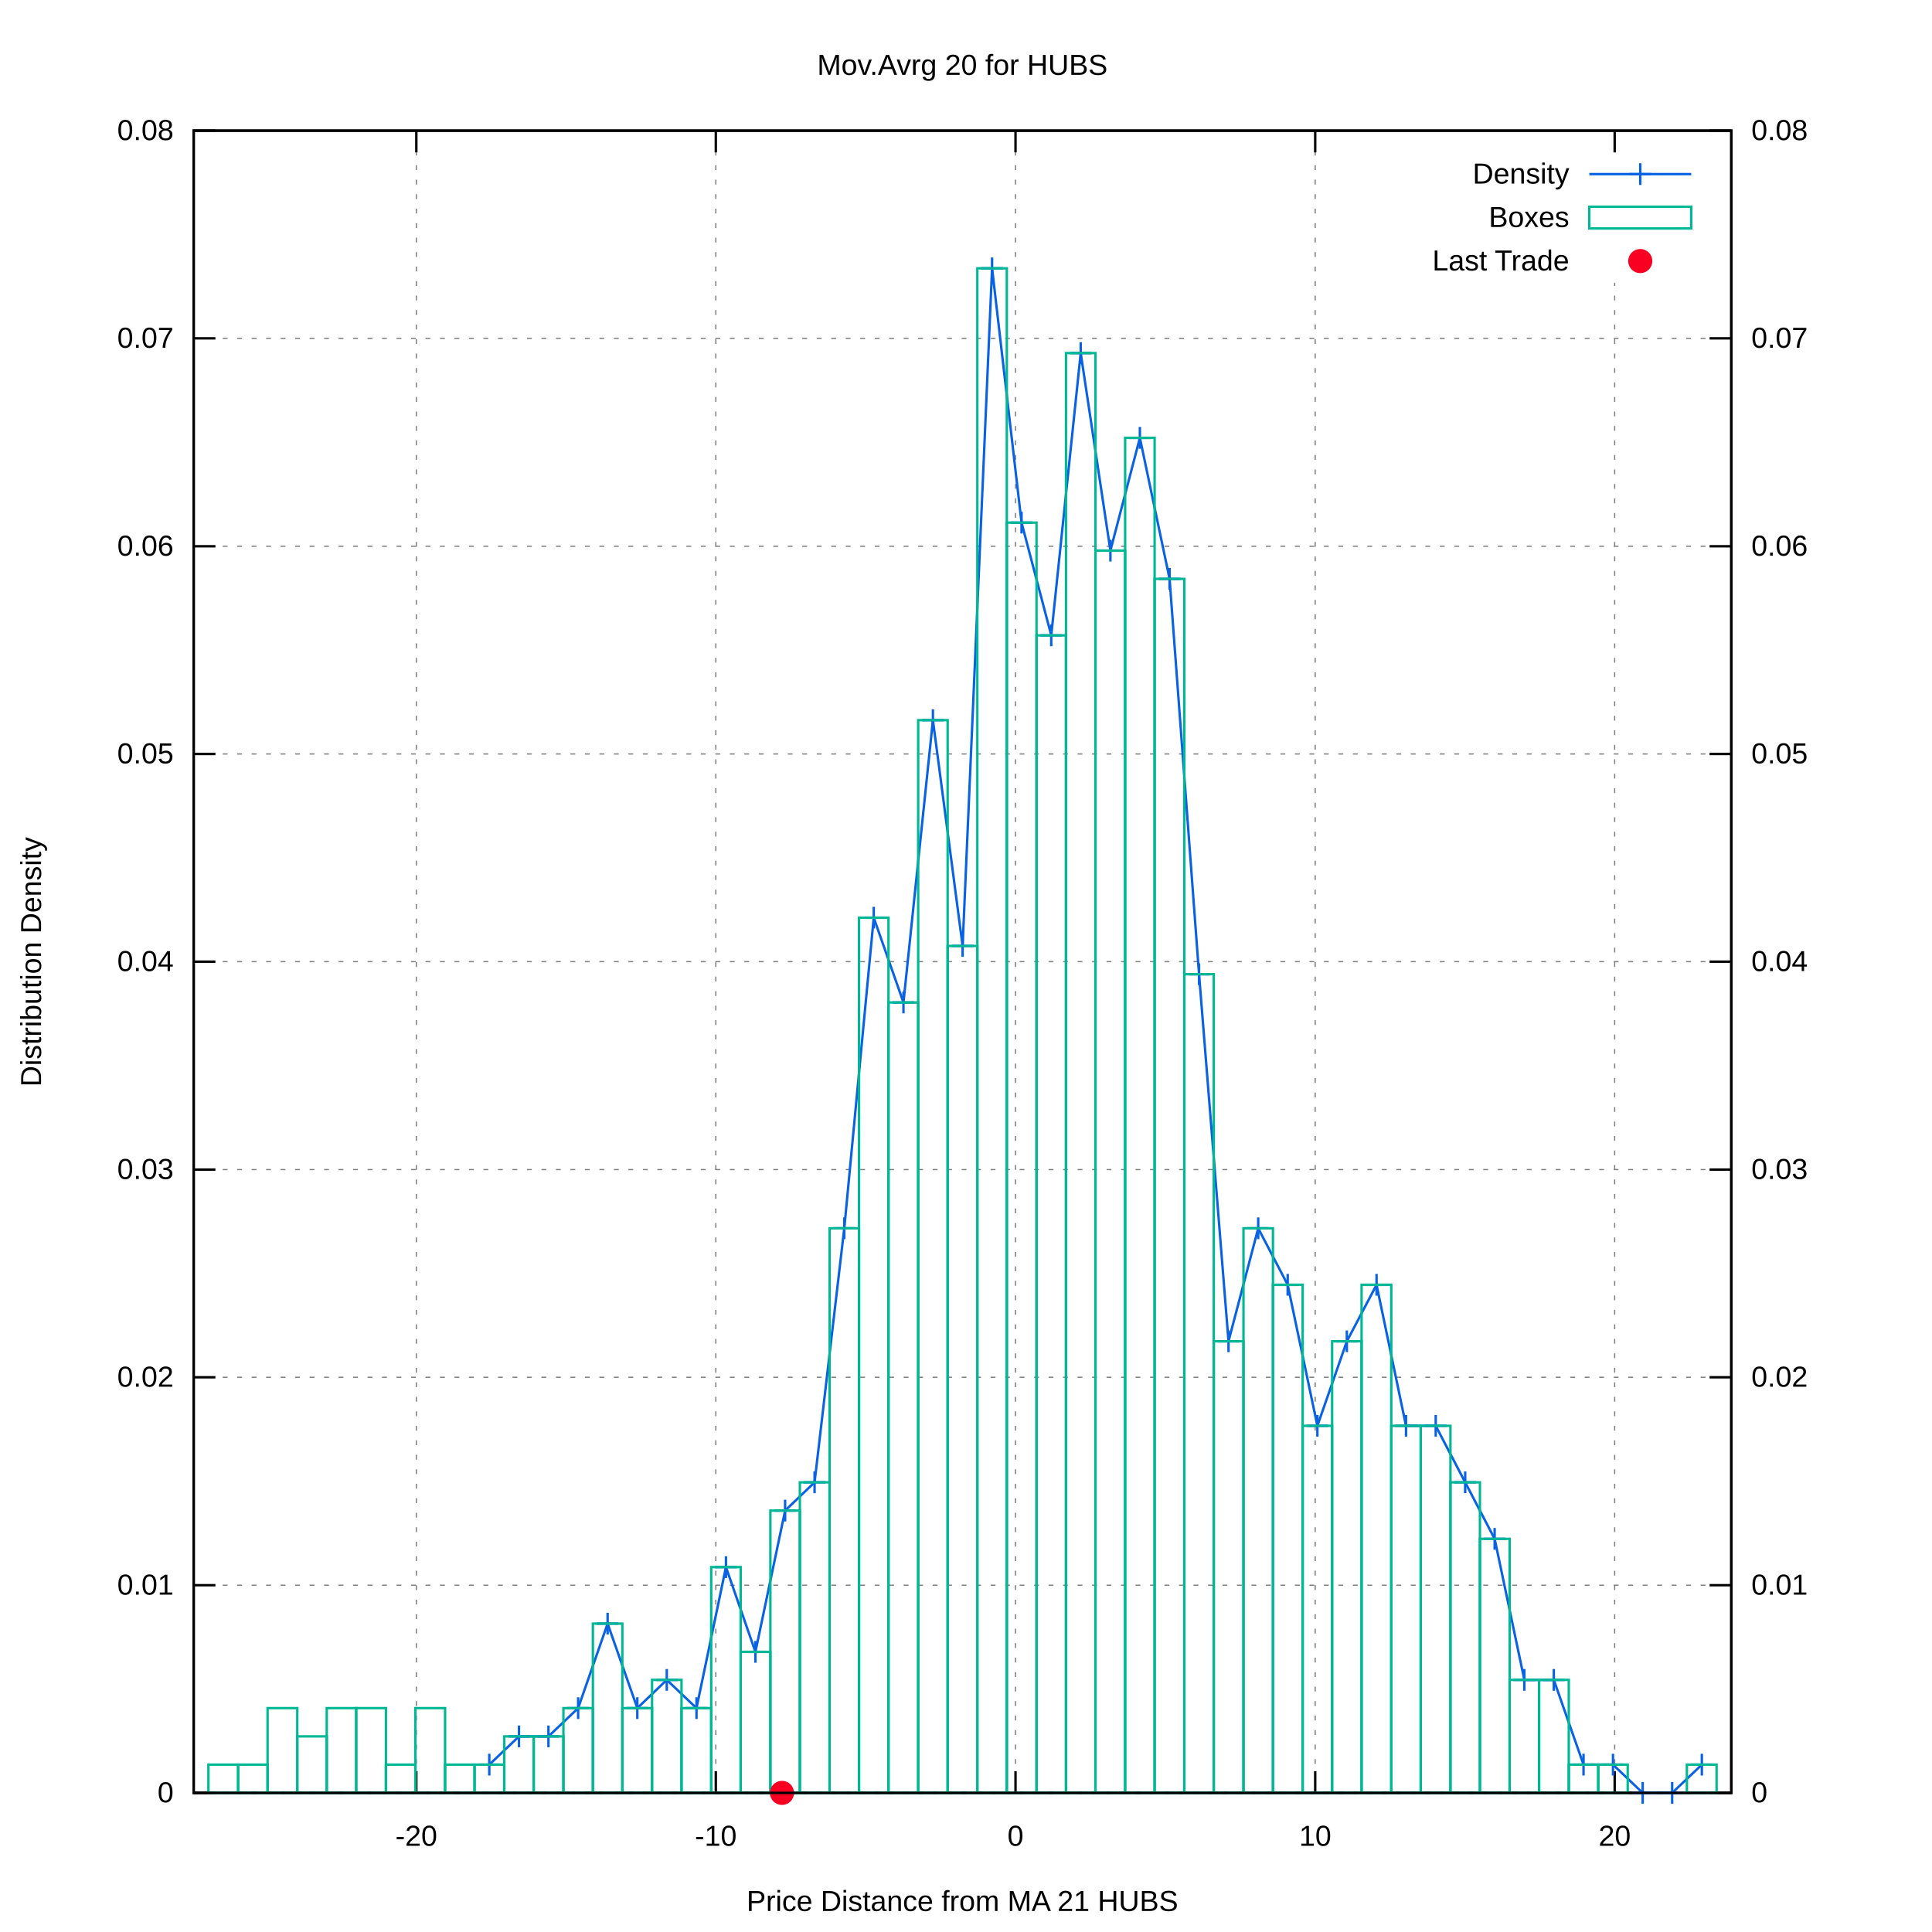
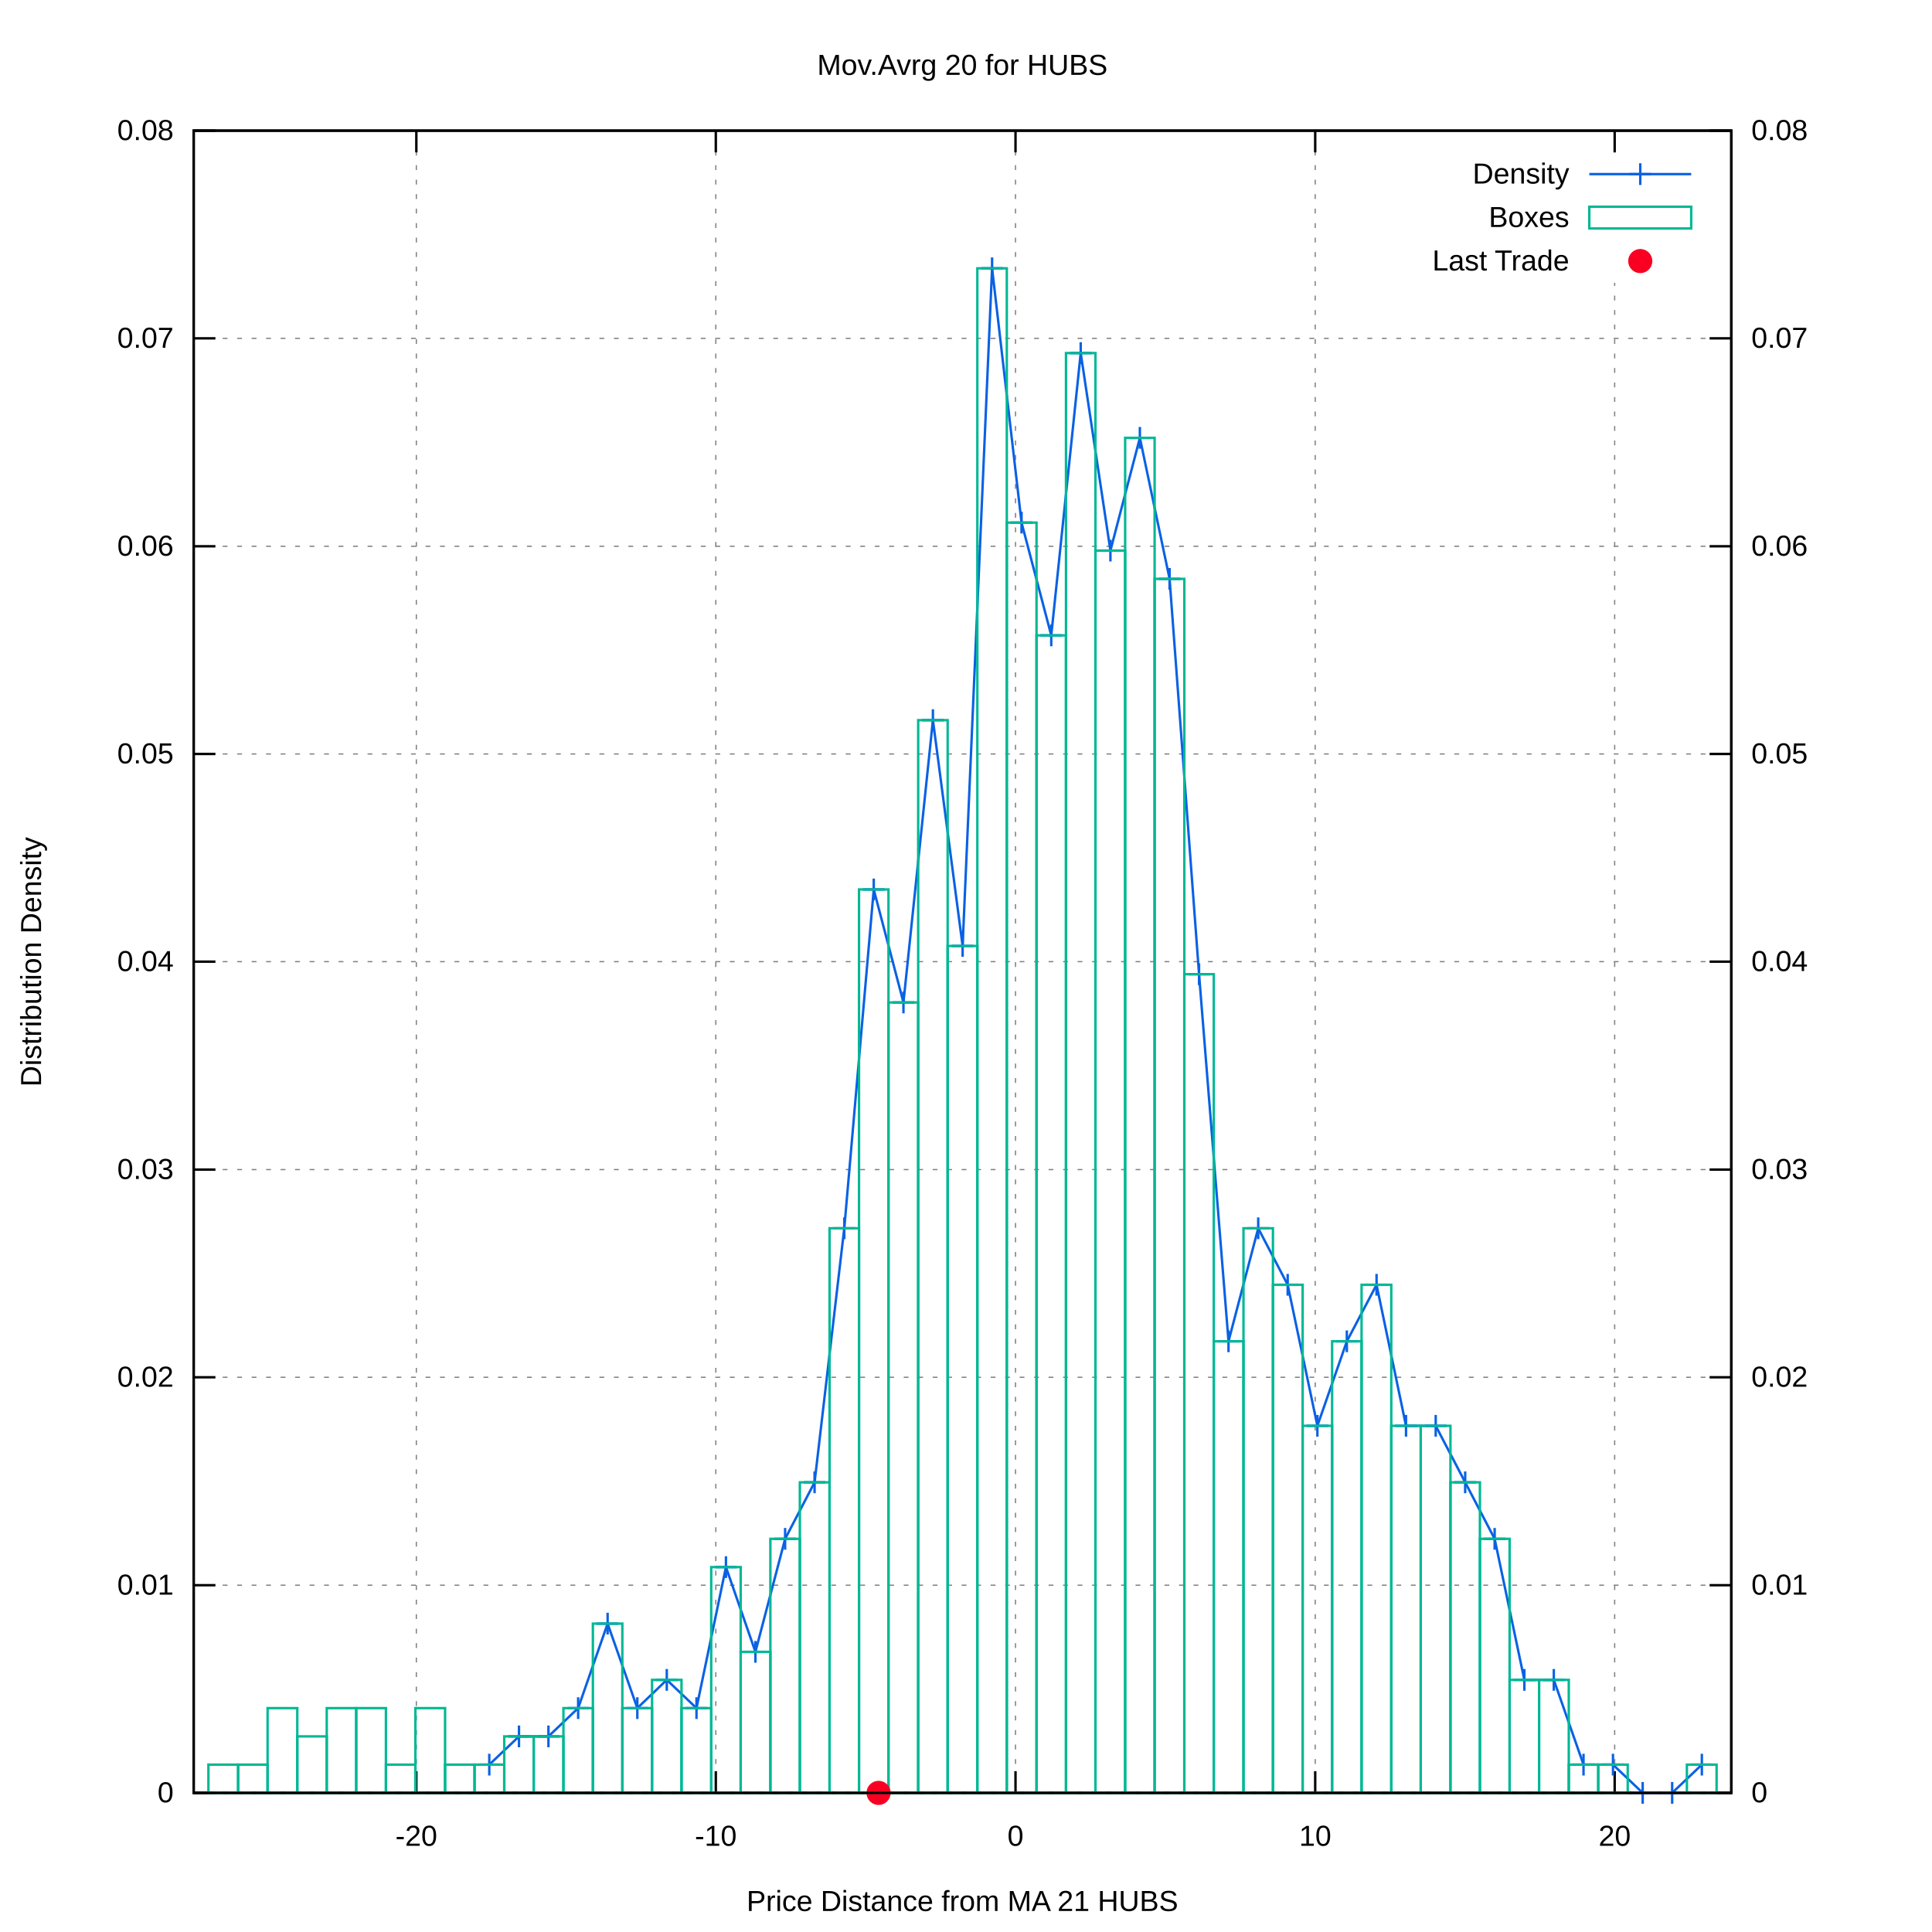
<svg xmlns="http://www.w3.org/2000/svg" xmlns:xlink="http://www.w3.org/1999/xlink" viewBox="0 0 800 800">
  <g id="gnuplot_canvas">
    <rect x="0" y="0" width="800" height="800" fill="#ffffff" />
    <defs>
      <circle id="gpDot" r="0.5" stroke-width="0.5" />
      <path id="gpPt0" stroke-width="0.222" stroke="currentColor" d="M-1,0 h2 M0,-1 v2" />
      <path id="gpPt1" stroke-width="0.222" stroke="currentColor" d="M-1,-1 L1,1 M1,-1 L-1,1" />
      <path id="gpPt2" stroke-width="0.222" stroke="currentColor" d="M-1,0 L1,0 M0,-1 L0,1 M-1,-1 L1,1 M-1,1 L1,-1" />
      <rect id="gpPt3" stroke-width="0.222" stroke="currentColor" x="-1" y="-1" width="2" height="2" />
      <rect id="gpPt4" stroke-width="0.222" stroke="currentColor" fill="currentColor" x="-1" y="-1" width="2" height="2" />
      <circle id="gpPt5" stroke-width="0.222" stroke="currentColor" cx="0" cy="0" r="1" />
      <use xlink:href="#gpPt5" id="gpPt6" fill="currentColor" stroke="none" />
      <path id="gpPt7" stroke-width="0.222" stroke="currentColor" d="M0,-1.33 L-1.33,0.67 L1.33,0.67 z" />
      <use xlink:href="#gpPt7" id="gpPt8" fill="currentColor" stroke="none" />
      <use xlink:href="#gpPt7" id="gpPt9" stroke="currentColor" transform="rotate(180)" />
      <use xlink:href="#gpPt9" id="gpPt10" fill="currentColor" stroke="none" />
      <use xlink:href="#gpPt3" id="gpPt11" stroke="currentColor" transform="rotate(45)" />
      <use xlink:href="#gpPt11" id="gpPt12" fill="currentColor" stroke="none" />
      <path id="gpPt13" stroke-width="0.222" stroke="currentColor" d="M0,1.330 L1.265,0.411 L0.782,-1.067 L-0.782,-1.076 L-1.265,0.411 z" />
      <use xlink:href="#gpPt13" id="gpPt14" fill="currentColor" stroke="none" />
      <filter id="textbox" filterUnits="objectBoundingBox" x="0" y="0" height="1" width="1">
        <feFlood flood-color="#FFFFFF" flood-opacity="1" result="bgnd" />
        <feComposite in="SourceGraphic" in2="bgnd" operator="atop" />
      </filter>
      <filter id="greybox" filterUnits="objectBoundingBox" x="0" y="0" height="1" width="1">
        <feFlood flood-color="lightgrey" flood-opacity="1" result="grey" />
        <feComposite in="SourceGraphic" in2="grey" operator="atop" />
      </filter>
    </defs>
    <g fill="none" color="#FFFFFF" stroke="black" stroke-width="1.00" stroke-linecap="butt" stroke-linejoin="miter">
</g>
    <g fill="none" color="black" stroke="currentColor" stroke-width="1.00" stroke-linecap="butt" stroke-linejoin="miter">
</g>
    <g fill="none" color="black" stroke="black" stroke-width="0.50" stroke-linecap="butt" stroke-linejoin="miter">
</g>
    <g fill="none" color="gray" stroke="currentColor" stroke-width="0.50" stroke-linecap="butt" stroke-linejoin="miter">
      <path stroke="gray" stroke-dasharray="2,4" class="gridline" d="M80.2,742.4 L716.9,742.4  " />
    </g>
    <g fill="none" color="gray" stroke="gray" stroke-width="1.00" stroke-linecap="butt" stroke-linejoin="miter">
</g>
    <g fill="none" color="black" stroke="currentColor" stroke-width="1.00" stroke-linecap="butt" stroke-linejoin="miter">
      <path stroke="black" d="M80.2,742.4 L89.2,742.4  " />
      <g transform="translate(71.9,746.3)" stroke="none" fill="black" font-family="arial" font-size="12.00" text-anchor="end">
        <text>
          <tspan font-family="arial"> 0</tspan>
        </text>
      </g>
    </g>
    <g fill="none" color="black" stroke="currentColor" stroke-width="1.00" stroke-linecap="butt" stroke-linejoin="miter">
</g>
    <g fill="none" color="black" stroke="black" stroke-width="0.50" stroke-linecap="butt" stroke-linejoin="miter">
</g>
    <g fill="none" color="gray" stroke="currentColor" stroke-width="0.50" stroke-linecap="butt" stroke-linejoin="miter">
      <path stroke="gray" stroke-dasharray="2,4" class="gridline" d="M80.2,656.4 L716.9,656.4  " />
    </g>
    <g fill="none" color="gray" stroke="gray" stroke-width="1.00" stroke-linecap="butt" stroke-linejoin="miter">
</g>
    <g fill="none" color="black" stroke="currentColor" stroke-width="1.00" stroke-linecap="butt" stroke-linejoin="miter">
      <path stroke="black" d="M80.2,656.4 L89.2,656.4  " />
      <g transform="translate(71.9,660.3)" stroke="none" fill="black" font-family="arial" font-size="12.00" text-anchor="end">
        <text>
          <tspan font-family="arial"> 0.01</tspan>
        </text>
      </g>
    </g>
    <g fill="none" color="black" stroke="currentColor" stroke-width="1.00" stroke-linecap="butt" stroke-linejoin="miter">
</g>
    <g fill="none" color="black" stroke="black" stroke-width="0.50" stroke-linecap="butt" stroke-linejoin="miter">
</g>
    <g fill="none" color="gray" stroke="currentColor" stroke-width="0.50" stroke-linecap="butt" stroke-linejoin="miter">
      <path stroke="gray" stroke-dasharray="2,4" class="gridline" d="M80.2,570.3 L716.9,570.3  " />
    </g>
    <g fill="none" color="gray" stroke="gray" stroke-width="1.00" stroke-linecap="butt" stroke-linejoin="miter">
</g>
    <g fill="none" color="black" stroke="currentColor" stroke-width="1.00" stroke-linecap="butt" stroke-linejoin="miter">
      <path stroke="black" d="M80.2,570.3 L89.2,570.3  " />
      <g transform="translate(71.9,574.2)" stroke="none" fill="black" font-family="arial" font-size="12.00" text-anchor="end">
        <text>
          <tspan font-family="arial"> 0.02</tspan>
        </text>
      </g>
    </g>
    <g fill="none" color="black" stroke="currentColor" stroke-width="1.00" stroke-linecap="butt" stroke-linejoin="miter">
</g>
    <g fill="none" color="black" stroke="black" stroke-width="0.50" stroke-linecap="butt" stroke-linejoin="miter">
</g>
    <g fill="none" color="gray" stroke="currentColor" stroke-width="0.50" stroke-linecap="butt" stroke-linejoin="miter">
      <path stroke="gray" stroke-dasharray="2,4" class="gridline" d="M80.2,484.3 L716.9,484.3  " />
    </g>
    <g fill="none" color="gray" stroke="gray" stroke-width="1.00" stroke-linecap="butt" stroke-linejoin="miter">
</g>
    <g fill="none" color="black" stroke="currentColor" stroke-width="1.00" stroke-linecap="butt" stroke-linejoin="miter">
      <path stroke="black" d="M80.2,484.3 L89.2,484.3  " />
      <g transform="translate(71.9,488.2)" stroke="none" fill="black" font-family="arial" font-size="12.00" text-anchor="end">
        <text>
          <tspan font-family="arial"> 0.03</tspan>
        </text>
      </g>
    </g>
    <g fill="none" color="black" stroke="currentColor" stroke-width="1.00" stroke-linecap="butt" stroke-linejoin="miter">
</g>
    <g fill="none" color="black" stroke="black" stroke-width="0.50" stroke-linecap="butt" stroke-linejoin="miter">
</g>
    <g fill="none" color="gray" stroke="currentColor" stroke-width="0.50" stroke-linecap="butt" stroke-linejoin="miter">
      <path stroke="gray" stroke-dasharray="2,4" class="gridline" d="M80.2,398.2 L716.9,398.2  " />
    </g>
    <g fill="none" color="gray" stroke="gray" stroke-width="1.00" stroke-linecap="butt" stroke-linejoin="miter">
</g>
    <g fill="none" color="black" stroke="currentColor" stroke-width="1.00" stroke-linecap="butt" stroke-linejoin="miter">
      <path stroke="black" d="M80.2,398.2 L89.2,398.2  " />
      <g transform="translate(71.9,402.1)" stroke="none" fill="black" font-family="arial" font-size="12.00" text-anchor="end">
        <text>
          <tspan font-family="arial"> 0.04</tspan>
        </text>
      </g>
    </g>
    <g fill="none" color="black" stroke="currentColor" stroke-width="1.00" stroke-linecap="butt" stroke-linejoin="miter">
</g>
    <g fill="none" color="black" stroke="black" stroke-width="0.50" stroke-linecap="butt" stroke-linejoin="miter">
</g>
    <g fill="none" color="gray" stroke="currentColor" stroke-width="0.50" stroke-linecap="butt" stroke-linejoin="miter">
      <path stroke="gray" stroke-dasharray="2,4" class="gridline" d="M80.2,312.2 L716.9,312.2  " />
    </g>
    <g fill="none" color="gray" stroke="gray" stroke-width="1.00" stroke-linecap="butt" stroke-linejoin="miter">
</g>
    <g fill="none" color="black" stroke="currentColor" stroke-width="1.00" stroke-linecap="butt" stroke-linejoin="miter">
      <path stroke="black" d="M80.2,312.2 L89.2,312.2  " />
      <g transform="translate(71.9,316.1)" stroke="none" fill="black" font-family="arial" font-size="12.00" text-anchor="end">
        <text>
          <tspan font-family="arial"> 0.05</tspan>
        </text>
      </g>
    </g>
    <g fill="none" color="black" stroke="currentColor" stroke-width="1.00" stroke-linecap="butt" stroke-linejoin="miter">
</g>
    <g fill="none" color="black" stroke="black" stroke-width="0.50" stroke-linecap="butt" stroke-linejoin="miter">
</g>
    <g fill="none" color="gray" stroke="currentColor" stroke-width="0.50" stroke-linecap="butt" stroke-linejoin="miter">
      <path stroke="gray" stroke-dasharray="2,4" class="gridline" d="M80.2,226.2 L716.9,226.2  " />
    </g>
    <g fill="none" color="gray" stroke="gray" stroke-width="1.00" stroke-linecap="butt" stroke-linejoin="miter">
</g>
    <g fill="none" color="black" stroke="currentColor" stroke-width="1.00" stroke-linecap="butt" stroke-linejoin="miter">
      <path stroke="black" d="M80.2,226.2 L89.2,226.2  " />
      <g transform="translate(71.9,230.1)" stroke="none" fill="black" font-family="arial" font-size="12.00" text-anchor="end">
        <text>
          <tspan font-family="arial"> 0.06</tspan>
        </text>
      </g>
    </g>
    <g fill="none" color="black" stroke="currentColor" stroke-width="1.00" stroke-linecap="butt" stroke-linejoin="miter">
</g>
    <g fill="none" color="black" stroke="black" stroke-width="0.50" stroke-linecap="butt" stroke-linejoin="miter">
</g>
    <g fill="none" color="gray" stroke="currentColor" stroke-width="0.50" stroke-linecap="butt" stroke-linejoin="miter">
      <path stroke="gray" stroke-dasharray="2,4" class="gridline" d="M80.2,140.1 L716.9,140.1  " />
    </g>
    <g fill="none" color="gray" stroke="gray" stroke-width="1.00" stroke-linecap="butt" stroke-linejoin="miter">
</g>
    <g fill="none" color="black" stroke="currentColor" stroke-width="1.00" stroke-linecap="butt" stroke-linejoin="miter">
      <path stroke="black" d="M80.2,140.1 L89.2,140.1  " />
      <g transform="translate(71.9,144.0)" stroke="none" fill="black" font-family="arial" font-size="12.00" text-anchor="end">
        <text>
          <tspan font-family="arial"> 0.07</tspan>
        </text>
      </g>
    </g>
    <g fill="none" color="black" stroke="currentColor" stroke-width="1.00" stroke-linecap="butt" stroke-linejoin="miter">
</g>
    <g fill="none" color="black" stroke="black" stroke-width="0.50" stroke-linecap="butt" stroke-linejoin="miter">
</g>
    <g fill="none" color="gray" stroke="currentColor" stroke-width="0.50" stroke-linecap="butt" stroke-linejoin="miter">
      <path stroke="gray" stroke-dasharray="2,4" class="gridline" d="M80.2,54.1 L716.9,54.1  " />
    </g>
    <g fill="none" color="gray" stroke="gray" stroke-width="1.00" stroke-linecap="butt" stroke-linejoin="miter">
</g>
    <g fill="none" color="black" stroke="currentColor" stroke-width="1.00" stroke-linecap="butt" stroke-linejoin="miter">
      <path stroke="black" d="M80.2,54.1 L89.2,54.1  " />
      <g transform="translate(71.9,58.0)" stroke="none" fill="black" font-family="arial" font-size="12.00" text-anchor="end">
        <text>
          <tspan font-family="arial"> 0.08</tspan>
        </text>
      </g>
    </g>
    <g fill="none" color="black" stroke="currentColor" stroke-width="1.00" stroke-linecap="butt" stroke-linejoin="miter">
</g>
    <g fill="none" color="black" stroke="black" stroke-width="0.50" stroke-linecap="butt" stroke-linejoin="miter">
</g>
    <g fill="none" color="gray" stroke="currentColor" stroke-width="0.50" stroke-linecap="butt" stroke-linejoin="miter">
      <path stroke="gray" stroke-dasharray="2,4" class="gridline" d="M172.4,742.4 L172.4,54.1  " />
    </g>
    <g fill="none" color="gray" stroke="gray" stroke-width="1.00" stroke-linecap="butt" stroke-linejoin="miter">
</g>
    <g fill="none" color="black" stroke="currentColor" stroke-width="1.00" stroke-linecap="butt" stroke-linejoin="miter">
      <path stroke="black" d="M172.4,742.4 L172.4,733.4 M172.4,54.1 L172.4,63.1  " />
      <g transform="translate(172.4,764.3)" stroke="none" fill="black" font-family="arial" font-size="12.00" text-anchor="middle">
        <text>
          <tspan font-family="arial">-20</tspan>
        </text>
      </g>
    </g>
    <g fill="none" color="black" stroke="currentColor" stroke-width="1.00" stroke-linecap="butt" stroke-linejoin="miter">
</g>
    <g fill="none" color="black" stroke="black" stroke-width="0.50" stroke-linecap="butt" stroke-linejoin="miter">
</g>
    <g fill="none" color="gray" stroke="currentColor" stroke-width="0.50" stroke-linecap="butt" stroke-linejoin="miter">
      <path stroke="gray" stroke-dasharray="2,4" class="gridline" d="M296.4,742.4 L296.4,54.1  " />
    </g>
    <g fill="none" color="gray" stroke="gray" stroke-width="1.00" stroke-linecap="butt" stroke-linejoin="miter">
</g>
    <g fill="none" color="black" stroke="currentColor" stroke-width="1.00" stroke-linecap="butt" stroke-linejoin="miter">
      <path stroke="black" d="M296.4,742.4 L296.4,733.4 M296.4,54.1 L296.4,63.1  " />
      <g transform="translate(296.4,764.3)" stroke="none" fill="black" font-family="arial" font-size="12.00" text-anchor="middle">
        <text>
          <tspan font-family="arial">-10</tspan>
        </text>
      </g>
    </g>
    <g fill="none" color="black" stroke="currentColor" stroke-width="1.00" stroke-linecap="butt" stroke-linejoin="miter">
</g>
    <g fill="none" color="black" stroke="black" stroke-width="0.50" stroke-linecap="butt" stroke-linejoin="miter">
</g>
    <g fill="none" color="gray" stroke="currentColor" stroke-width="0.50" stroke-linecap="butt" stroke-linejoin="miter">
      <path stroke="gray" stroke-dasharray="2,4" class="gridline" d="M420.5,742.4 L420.5,54.1  " />
    </g>
    <g fill="none" color="gray" stroke="gray" stroke-width="1.00" stroke-linecap="butt" stroke-linejoin="miter">
</g>
    <g fill="none" color="black" stroke="currentColor" stroke-width="1.00" stroke-linecap="butt" stroke-linejoin="miter">
      <path stroke="black" d="M420.5,742.4 L420.5,733.4 M420.5,54.1 L420.5,63.1  " />
      <g transform="translate(420.5,764.3)" stroke="none" fill="black" font-family="arial" font-size="12.00" text-anchor="middle">
        <text>
          <tspan font-family="arial"> 0</tspan>
        </text>
      </g>
    </g>
    <g fill="none" color="black" stroke="currentColor" stroke-width="1.00" stroke-linecap="butt" stroke-linejoin="miter">
</g>
    <g fill="none" color="black" stroke="black" stroke-width="0.50" stroke-linecap="butt" stroke-linejoin="miter">
</g>
    <g fill="none" color="gray" stroke="currentColor" stroke-width="0.50" stroke-linecap="butt" stroke-linejoin="miter">
      <path stroke="gray" stroke-dasharray="2,4" class="gridline" d="M544.6,742.4 L544.6,54.1  " />
    </g>
    <g fill="none" color="gray" stroke="gray" stroke-width="1.00" stroke-linecap="butt" stroke-linejoin="miter">
</g>
    <g fill="none" color="black" stroke="currentColor" stroke-width="1.00" stroke-linecap="butt" stroke-linejoin="miter">
      <path stroke="black" d="M544.6,742.4 L544.6,733.4 M544.6,54.1 L544.6,63.1  " />
      <g transform="translate(544.6,764.3)" stroke="none" fill="black" font-family="arial" font-size="12.00" text-anchor="middle">
        <text>
          <tspan font-family="arial"> 10</tspan>
        </text>
      </g>
    </g>
    <g fill="none" color="black" stroke="currentColor" stroke-width="1.00" stroke-linecap="butt" stroke-linejoin="miter">
</g>
    <g fill="none" color="black" stroke="black" stroke-width="0.50" stroke-linecap="butt" stroke-linejoin="miter">
</g>
    <g fill="none" color="gray" stroke="currentColor" stroke-width="0.50" stroke-linecap="butt" stroke-linejoin="miter">
      <path stroke="gray" stroke-dasharray="2,4" class="gridline" d="M668.6,742.4 L668.6,117.1 M668.6,63.1 L668.6,54.1  " />
    </g>
    <g fill="none" color="gray" stroke="gray" stroke-width="1.00" stroke-linecap="butt" stroke-linejoin="miter">
</g>
    <g fill="none" color="black" stroke="currentColor" stroke-width="1.00" stroke-linecap="butt" stroke-linejoin="miter">
      <path stroke="black" d="M668.6,742.4 L668.6,733.4 M668.6,54.1 L668.6,63.1  " />
      <g transform="translate(668.6,764.3)" stroke="none" fill="black" font-family="arial" font-size="12.00" text-anchor="middle">
        <text>
          <tspan font-family="arial"> 20</tspan>
        </text>
      </g>
    </g>
    <g fill="none" color="black" stroke="currentColor" stroke-width="1.00" stroke-linecap="butt" stroke-linejoin="miter">
      <path stroke="black" d="M716.9,742.4 L707.9,742.4  " />
      <g transform="translate(725.2,746.3)" stroke="none" fill="black" font-family="arial" font-size="12.00" text-anchor="start">
        <text>
          <tspan font-family="arial"> 0</tspan>
        </text>
      </g>
    </g>
    <g fill="none" color="black" stroke="currentColor" stroke-width="1.00" stroke-linecap="butt" stroke-linejoin="miter">
      <path stroke="black" d="M716.9,656.4 L707.9,656.4  " />
      <g transform="translate(725.2,660.3)" stroke="none" fill="black" font-family="arial" font-size="12.00" text-anchor="start">
        <text>
          <tspan font-family="arial"> 0.01</tspan>
        </text>
      </g>
    </g>
    <g fill="none" color="black" stroke="currentColor" stroke-width="1.00" stroke-linecap="butt" stroke-linejoin="miter">
      <path stroke="black" d="M716.9,570.3 L707.9,570.3  " />
      <g transform="translate(725.2,574.2)" stroke="none" fill="black" font-family="arial" font-size="12.00" text-anchor="start">
        <text>
          <tspan font-family="arial"> 0.02</tspan>
        </text>
      </g>
    </g>
    <g fill="none" color="black" stroke="currentColor" stroke-width="1.00" stroke-linecap="butt" stroke-linejoin="miter">
      <path stroke="black" d="M716.9,484.3 L707.9,484.3  " />
      <g transform="translate(725.2,488.2)" stroke="none" fill="black" font-family="arial" font-size="12.00" text-anchor="start">
        <text>
          <tspan font-family="arial"> 0.03</tspan>
        </text>
      </g>
    </g>
    <g fill="none" color="black" stroke="currentColor" stroke-width="1.00" stroke-linecap="butt" stroke-linejoin="miter">
      <path stroke="black" d="M716.9,398.2 L707.9,398.2  " />
      <g transform="translate(725.2,402.1)" stroke="none" fill="black" font-family="arial" font-size="12.00" text-anchor="start">
        <text>
          <tspan font-family="arial"> 0.04</tspan>
        </text>
      </g>
    </g>
    <g fill="none" color="black" stroke="currentColor" stroke-width="1.00" stroke-linecap="butt" stroke-linejoin="miter">
      <path stroke="black" d="M716.9,312.2 L707.9,312.2  " />
      <g transform="translate(725.2,316.1)" stroke="none" fill="black" font-family="arial" font-size="12.00" text-anchor="start">
        <text>
          <tspan font-family="arial"> 0.05</tspan>
        </text>
      </g>
    </g>
    <g fill="none" color="black" stroke="currentColor" stroke-width="1.00" stroke-linecap="butt" stroke-linejoin="miter">
      <path stroke="black" d="M716.9,226.2 L707.9,226.2  " />
      <g transform="translate(725.2,230.1)" stroke="none" fill="black" font-family="arial" font-size="12.00" text-anchor="start">
        <text>
          <tspan font-family="arial"> 0.06</tspan>
        </text>
      </g>
    </g>
    <g fill="none" color="black" stroke="currentColor" stroke-width="1.00" stroke-linecap="butt" stroke-linejoin="miter">
      <path stroke="black" d="M716.9,140.1 L707.9,140.1  " />
      <g transform="translate(725.2,144.0)" stroke="none" fill="black" font-family="arial" font-size="12.00" text-anchor="start">
        <text>
          <tspan font-family="arial"> 0.07</tspan>
        </text>
      </g>
    </g>
    <g fill="none" color="black" stroke="currentColor" stroke-width="1.00" stroke-linecap="butt" stroke-linejoin="miter">
      <path stroke="black" d="M716.9,54.1 L707.9,54.1  " />
      <g transform="translate(725.2,58.0)" stroke="none" fill="black" font-family="arial" font-size="12.00" text-anchor="start">
        <text>
          <tspan font-family="arial"> 0.08</tspan>
        </text>
      </g>
    </g>
    <g fill="none" color="black" stroke="currentColor" stroke-width="1.00" stroke-linecap="butt" stroke-linejoin="miter">
</g>
    <g fill="none" color="gray" stroke="currentColor" stroke-width="1.00" stroke-linecap="butt" stroke-linejoin="miter">
      <path stroke="black" stroke-dasharray="2,4" d="M80.2,742.4 L716.9,742.4  " />
    </g>
    <g fill="none" color="black" stroke="currentColor" stroke-width="1.00" stroke-linecap="butt" stroke-linejoin="miter">
      <path stroke="black" d="M80.2,54.1 L80.2,742.4 L716.9,742.4 L716.9,54.1 L80.2,54.1 Z  " />
    </g>
    <g fill="none" color="black" stroke="currentColor" stroke-width="1.00" stroke-linecap="butt" stroke-linejoin="miter">
      <g transform="translate(17.0,398.3) rotate(270)" stroke="none" fill="black" font-family="arial" font-size="12.00" text-anchor="middle">
        <text>
          <tspan font-family="arial">Distribution Density</tspan>
        </text>
      </g>
    </g>
    <g fill="none" color="black" stroke="currentColor" stroke-width="1.00" stroke-linecap="butt" stroke-linejoin="miter">
      <g transform="translate(398.5,791.3)" stroke="none" fill="black" font-family="arial" font-size="12.00" text-anchor="middle">
        <text>
          <tspan font-family="arial">Price Distance from MA 21 HUBS</tspan>
        </text>
      </g>
    </g>
    <g fill="none" color="black" stroke="currentColor" stroke-width="1.00" stroke-linecap="butt" stroke-linejoin="miter">
      <g transform="translate(398.5,31.0)" stroke="none" fill="black" font-family="arial" font-size="12.00" text-anchor="middle">
        <text>
          <tspan font-family="arial">Mov.Avrg 20 for HUBS </tspan>
        </text>
      </g>
    </g>
    <g id="gnuplot_plot_1">
      <g fill="none" color="black" stroke="currentColor" stroke-width="1.00" stroke-linecap="butt" stroke-linejoin="miter">
        <g transform="translate(649.8,76.0)" stroke="none" fill="black" font-family="arial" font-size="12.00" text-anchor="end">
          <text>
            <tspan font-family="arial">Density</tspan>
          </text>
        </g>
      </g>
      <g fill="none" color="black" stroke="currentColor" stroke-width="1.00" stroke-linecap="butt" stroke-linejoin="miter">
-         <path stroke="rgb(  9,  97, 228)" d="M658.1,72.1 L700.3,72.1 M202.6,730.7 L214.9,719.0 L227.1,719.0 L239.4,707.3 L251.6,672.3 L263.9,707.3   L276.1,695.6 L288.4,707.3 L300.6,648.9 L312.8,684.0 L325.1,625.5 L337.3,613.8 L349.6,508.6 L361.8,380.0   L374.1,415.1 L386.3,298.2 L398.6,391.7 L410.8,111.1 L423.0,216.4 L435.3,263.1 L447.5,146.2 L459.8,228.0   L472.0,181.3 L484.3,239.7 L496.5,403.4 L508.7,555.4 L521.0,508.6 L533.2,532.0 L545.5,590.4 L557.7,555.4   L570.0,532.0 L582.2,590.4 L594.5,590.4 L606.7,613.8 L618.9,637.2 L631.2,695.6 L643.4,695.6 L655.7,730.7   L667.9,730.7 L680.2,742.4 L692.4,742.4 L704.7,730.7  " />
+         <path stroke="rgb(  9,  97, 228)" d="M658.1,72.1 L700.3,72.1 M202.6,730.7 L214.9,719.0 L227.1,719.0 L239.4,707.3 L251.6,672.3 L263.9,707.3   L276.1,695.6 L288.4,707.3 L300.6,648.9 L312.8,684.0 L325.1,637.2 L337.3,613.8 L349.6,508.6 L361.8,368.3   L374.1,415.1 L386.3,298.2 L398.6,391.7 L410.8,111.1 L423.0,216.4 L435.3,263.1 L447.5,146.2 L459.8,228.0   L472.0,181.3 L484.3,239.7 L496.5,403.4 L508.7,555.4 L521.0,508.6 L533.2,532.0 L545.5,590.4 L557.7,555.4   L570.0,532.0 L582.2,590.4 L594.5,590.4 L606.7,613.8 L618.9,637.2 L631.2,695.6 L643.4,695.6 L655.7,730.7   L667.9,730.7 L680.2,742.4 L692.4,742.4 L704.7,730.7  " />
        <use xlink:href="#gpPt0" transform="translate(202.6,730.7) scale(4.50)" color="rgb(  9,  97, 228)" />
        <use xlink:href="#gpPt0" transform="translate(214.9,719.0) scale(4.50)" color="rgb(  9,  97, 228)" />
        <use xlink:href="#gpPt0" transform="translate(227.1,719.0) scale(4.50)" color="rgb(  9,  97, 228)" />
        <use xlink:href="#gpPt0" transform="translate(239.4,707.3) scale(4.50)" color="rgb(  9,  97, 228)" />
        <use xlink:href="#gpPt0" transform="translate(251.6,672.3) scale(4.50)" color="rgb(  9,  97, 228)" />
        <use xlink:href="#gpPt0" transform="translate(263.9,707.3) scale(4.50)" color="rgb(  9,  97, 228)" />
        <use xlink:href="#gpPt0" transform="translate(276.1,695.6) scale(4.50)" color="rgb(  9,  97, 228)" />
        <use xlink:href="#gpPt0" transform="translate(288.4,707.3) scale(4.50)" color="rgb(  9,  97, 228)" />
        <use xlink:href="#gpPt0" transform="translate(300.6,648.9) scale(4.50)" color="rgb(  9,  97, 228)" />
        <use xlink:href="#gpPt0" transform="translate(312.8,684.0) scale(4.50)" color="rgb(  9,  97, 228)" />
-         <use xlink:href="#gpPt0" transform="translate(325.1,625.5) scale(4.50)" color="rgb(  9,  97, 228)" />
+         <use xlink:href="#gpPt0" transform="translate(325.1,637.2) scale(4.50)" color="rgb(  9,  97, 228)" />
        <use xlink:href="#gpPt0" transform="translate(337.3,613.8) scale(4.50)" color="rgb(  9,  97, 228)" />
        <use xlink:href="#gpPt0" transform="translate(349.6,508.6) scale(4.50)" color="rgb(  9,  97, 228)" />
-         <use xlink:href="#gpPt0" transform="translate(361.8,380.0) scale(4.50)" color="rgb(  9,  97, 228)" />
+         <use xlink:href="#gpPt0" transform="translate(361.8,368.3) scale(4.50)" color="rgb(  9,  97, 228)" />
        <use xlink:href="#gpPt0" transform="translate(374.1,415.1) scale(4.50)" color="rgb(  9,  97, 228)" />
        <use xlink:href="#gpPt0" transform="translate(386.3,298.2) scale(4.50)" color="rgb(  9,  97, 228)" />
        <use xlink:href="#gpPt0" transform="translate(398.6,391.7) scale(4.50)" color="rgb(  9,  97, 228)" />
        <use xlink:href="#gpPt0" transform="translate(410.8,111.1) scale(4.50)" color="rgb(  9,  97, 228)" />
        <use xlink:href="#gpPt0" transform="translate(423.0,216.4) scale(4.50)" color="rgb(  9,  97, 228)" />
        <use xlink:href="#gpPt0" transform="translate(435.3,263.1) scale(4.50)" color="rgb(  9,  97, 228)" />
        <use xlink:href="#gpPt0" transform="translate(447.5,146.2) scale(4.50)" color="rgb(  9,  97, 228)" />
        <use xlink:href="#gpPt0" transform="translate(459.8,228.0) scale(4.50)" color="rgb(  9,  97, 228)" />
        <use xlink:href="#gpPt0" transform="translate(472.0,181.3) scale(4.50)" color="rgb(  9,  97, 228)" />
        <use xlink:href="#gpPt0" transform="translate(484.3,239.7) scale(4.50)" color="rgb(  9,  97, 228)" />
        <use xlink:href="#gpPt0" transform="translate(496.5,403.4) scale(4.50)" color="rgb(  9,  97, 228)" />
        <use xlink:href="#gpPt0" transform="translate(508.7,555.4) scale(4.50)" color="rgb(  9,  97, 228)" />
        <use xlink:href="#gpPt0" transform="translate(521.0,508.6) scale(4.50)" color="rgb(  9,  97, 228)" />
        <use xlink:href="#gpPt0" transform="translate(533.2,532.0) scale(4.50)" color="rgb(  9,  97, 228)" />
        <use xlink:href="#gpPt0" transform="translate(545.5,590.4) scale(4.50)" color="rgb(  9,  97, 228)" />
        <use xlink:href="#gpPt0" transform="translate(557.7,555.4) scale(4.50)" color="rgb(  9,  97, 228)" />
        <use xlink:href="#gpPt0" transform="translate(570.0,532.0) scale(4.50)" color="rgb(  9,  97, 228)" />
        <use xlink:href="#gpPt0" transform="translate(582.2,590.4) scale(4.50)" color="rgb(  9,  97, 228)" />
        <use xlink:href="#gpPt0" transform="translate(594.5,590.4) scale(4.50)" color="rgb(  9,  97, 228)" />
        <use xlink:href="#gpPt0" transform="translate(606.7,613.8) scale(4.50)" color="rgb(  9,  97, 228)" />
        <use xlink:href="#gpPt0" transform="translate(618.9,637.2) scale(4.50)" color="rgb(  9,  97, 228)" />
        <use xlink:href="#gpPt0" transform="translate(631.2,695.6) scale(4.50)" color="rgb(  9,  97, 228)" />
        <use xlink:href="#gpPt0" transform="translate(643.4,695.6) scale(4.50)" color="rgb(  9,  97, 228)" />
        <use xlink:href="#gpPt0" transform="translate(655.7,730.7) scale(4.50)" color="rgb(  9,  97, 228)" />
        <use xlink:href="#gpPt0" transform="translate(667.9,730.7) scale(4.50)" color="rgb(  9,  97, 228)" />
        <use xlink:href="#gpPt0" transform="translate(680.2,742.4) scale(4.50)" color="rgb(  9,  97, 228)" />
        <use xlink:href="#gpPt0" transform="translate(692.4,742.4) scale(4.50)" color="rgb(  9,  97, 228)" />
        <use xlink:href="#gpPt0" transform="translate(704.7,730.7) scale(4.50)" color="rgb(  9,  97, 228)" />
        <use xlink:href="#gpPt0" transform="translate(679.2,72.1) scale(4.50)" color="rgb(  9,  97, 228)" />
      </g>
    </g>
    <g id="gnuplot_plot_2">
      <g fill="none" color="black" stroke="currentColor" stroke-width="1.00" stroke-linecap="butt" stroke-linejoin="miter">
        <g transform="translate(649.8,94.0)" stroke="none" fill="black" font-family="arial" font-size="12.00" text-anchor="end">
          <text>
            <tspan font-family="arial">Boxes</tspan>
          </text>
        </g>
      </g>
      <g fill="none" color="black" stroke="currentColor" stroke-width="1.00" stroke-linecap="butt" stroke-linejoin="miter">
        <path stroke="rgb(  0, 184, 148)" d="M658.1,94.6 L700.3,94.6 L700.3,85.6 L658.1,85.6 L658.1,94.6 Z  " />
        <path stroke="rgb(  0, 184, 148)" d="M86.3,742.4 L86.3,730.7 L98.6,730.7 L98.6,742.4 L86.3,742.4 Z  " />
        <path stroke="rgb(  0, 184, 148)" d="M98.6,742.4 L98.6,730.7 L110.8,730.7 L110.8,742.4 L98.6,742.4 Z  " />
        <path stroke="rgb(  0, 184, 148)" d="M110.8,742.4 L110.8,707.3 L123.1,707.3 L123.1,742.4 L110.8,742.4 Z  " />
        <path stroke="rgb(  0, 184, 148)" d="M123.1,742.4 L123.1,719.0 L135.3,719.0 L135.3,742.4 L123.1,742.4 Z  " />
        <path stroke="rgb(  0, 184, 148)" d="M135.3,742.4 L135.3,707.3 L147.5,707.3 L147.5,742.4 L135.3,742.4 Z  " />
        <path stroke="rgb(  0, 184, 148)" d="M147.5,742.4 L147.5,707.3 L159.8,707.3 L159.8,742.4 L147.5,742.4 Z  " />
        <path stroke="rgb(  0, 184, 148)" d="M159.8,742.4 L159.8,730.7 L172.0,730.7 L172.0,742.4 L159.8,742.4 Z  " />
        <path stroke="rgb(  0, 184, 148)" d="M172.0,742.4 L172.0,707.3 L184.3,707.3 L184.3,742.4 L172.0,742.4 Z  " />
        <path stroke="rgb(  0, 184, 148)" d="M184.3,742.4 L184.3,730.7 L196.5,730.7 L196.5,742.4 L184.3,742.4 Z  " />
        <path stroke="rgb(  0, 184, 148)" d="M196.5,742.4 L196.5,730.7 L208.8,730.7 L208.8,742.4 L196.5,742.4 Z  " />
        <path stroke="rgb(  0, 184, 148)" d="M208.8,742.4 L208.8,719.0 L221.0,719.0 L221.0,742.4 L208.8,742.4 Z  " />
        <path stroke="rgb(  0, 184, 148)" d="M221.0,742.4 L221.0,719.0 L233.3,719.0 L233.3,742.4 L221.0,742.4 Z  " />
        <path stroke="rgb(  0, 184, 148)" d="M233.3,742.4 L233.3,707.3 L245.5,707.3 L245.5,742.4 L233.3,742.4 Z  " />
        <path stroke="rgb(  0, 184, 148)" d="M245.5,742.4 L245.5,672.3 L257.7,672.3 L257.7,742.4 L245.5,742.4 Z  " />
        <path stroke="rgb(  0, 184, 148)" d="M257.7,742.4 L257.7,707.3 L270.0,707.3 L270.0,742.4 L257.7,742.4 Z  " />
        <path stroke="rgb(  0, 184, 148)" d="M270.0,742.4 L270.0,695.6 L282.2,695.6 L282.2,742.4 L270.0,742.4 Z  " />
        <path stroke="rgb(  0, 184, 148)" d="M282.2,742.4 L282.2,707.3 L294.5,707.3 L294.5,742.4 L282.2,742.4 Z  " />
        <path stroke="rgb(  0, 184, 148)" d="M294.5,742.4 L294.5,648.9 L306.7,648.9 L306.7,742.4 L294.5,742.4 Z  " />
        <path stroke="rgb(  0, 184, 148)" d="M306.7,742.4 L306.7,684.0 L319.0,684.0 L319.0,742.4 L306.7,742.4 Z  " />
-         <path stroke="rgb(  0, 184, 148)" d="M319.0,742.4 L319.0,625.5 L331.2,625.5 L331.2,742.4 L319.0,742.4 Z  " />
+         <path stroke="rgb(  0, 184, 148)" d="M319.0,742.4 L319.0,637.2 L331.2,637.2 L331.2,742.4 L319.0,742.4 Z  " />
        <path stroke="rgb(  0, 184, 148)" d="M331.2,742.4 L331.2,613.8 L343.5,613.8 L343.5,742.4 L331.2,742.4 Z  " />
        <path stroke="rgb(  0, 184, 148)" d="M343.5,742.4 L343.5,508.6 L355.7,508.6 L355.7,742.4 L343.5,742.4 Z  " />
-         <path stroke="rgb(  0, 184, 148)" d="M355.7,742.4 L355.7,380.0 L367.9,380.0 L367.9,742.4 L355.7,742.4 Z  " />
+         <path stroke="rgb(  0, 184, 148)" d="M355.7,742.4 L355.7,368.3 L367.9,368.3 L367.9,742.4 L355.7,742.4 Z  " />
        <path stroke="rgb(  0, 184, 148)" d="M367.9,742.4 L367.9,415.1 L380.2,415.1 L380.2,742.4 L367.9,742.4 Z  " />
        <path stroke="rgb(  0, 184, 148)" d="M380.2,742.4 L380.2,298.2 L392.4,298.2 L392.4,742.4 L380.2,742.4 Z  " />
        <path stroke="rgb(  0, 184, 148)" d="M392.4,742.4 L392.4,391.7 L404.7,391.7 L404.7,742.4 L392.4,742.4 Z  " />
        <path stroke="rgb(  0, 184, 148)" d="M404.7,742.4 L404.7,111.1 L416.9,111.1 L416.9,742.4 L404.7,742.4 Z  " />
        <path stroke="rgb(  0, 184, 148)" d="M416.9,742.4 L416.9,216.4 L429.2,216.4 L429.2,742.4 L416.9,742.4 Z  " />
        <path stroke="rgb(  0, 184, 148)" d="M429.2,742.4 L429.2,263.1 L441.4,263.1 L441.4,742.4 L429.2,742.4 Z  " />
        <path stroke="rgb(  0, 184, 148)" d="M441.4,742.4 L441.4,146.2 L453.6,146.2 L453.6,742.4 L441.4,742.4 Z  " />
        <path stroke="rgb(  0, 184, 148)" d="M453.6,742.4 L453.6,228.0 L465.9,228.0 L465.9,742.4 L453.6,742.4 Z  " />
        <path stroke="rgb(  0, 184, 148)" d="M465.9,742.4 L465.9,181.3 L478.1,181.3 L478.1,742.4 L465.9,742.4 Z  " />
        <path stroke="rgb(  0, 184, 148)" d="M478.1,742.4 L478.1,239.7 L490.4,239.7 L490.4,742.4 L478.1,742.4 Z  " />
        <path stroke="rgb(  0, 184, 148)" d="M490.4,742.4 L490.4,403.4 L502.6,403.4 L502.6,742.4 L490.4,742.4 Z  " />
        <path stroke="rgb(  0, 184, 148)" d="M502.6,742.4 L502.6,555.4 L514.9,555.4 L514.9,742.4 L502.6,742.4 Z  " />
        <path stroke="rgb(  0, 184, 148)" d="M514.9,742.4 L514.9,508.6 L527.1,508.6 L527.1,742.4 L514.9,742.4 Z  " />
        <path stroke="rgb(  0, 184, 148)" d="M527.1,742.4 L527.1,532.0 L539.4,532.0 L539.4,742.4 L527.1,742.4 Z  " />
        <path stroke="rgb(  0, 184, 148)" d="M539.4,742.4 L539.4,590.4 L551.6,590.4 L551.6,742.4 L539.4,742.4 Z  " />
        <path stroke="rgb(  0, 184, 148)" d="M551.6,742.4 L551.6,555.4 L563.8,555.4 L563.8,742.4 L551.6,742.4 Z  " />
        <path stroke="rgb(  0, 184, 148)" d="M563.8,742.4 L563.8,532.0 L576.1,532.0 L576.1,742.4 L563.8,742.4 Z  " />
        <path stroke="rgb(  0, 184, 148)" d="M576.1,742.4 L576.1,590.4 L588.3,590.4 L588.3,742.4 L576.1,742.4 Z  " />
        <path stroke="rgb(  0, 184, 148)" d="M588.3,742.4 L588.3,590.4 L600.6,590.4 L600.6,742.4 L588.3,742.4 Z  " />
        <path stroke="rgb(  0, 184, 148)" d="M600.6,742.4 L600.6,613.8 L612.8,613.8 L612.8,742.4 L600.6,742.4 Z  " />
        <path stroke="rgb(  0, 184, 148)" d="M612.8,742.4 L612.8,637.2 L625.1,637.2 L625.1,742.4 L612.8,742.4 Z  " />
        <path stroke="rgb(  0, 184, 148)" d="M625.1,742.4 L625.1,695.6 L637.3,695.6 L637.3,742.4 L625.1,742.4 Z  " />
        <path stroke="rgb(  0, 184, 148)" d="M637.3,742.4 L637.3,695.6 L649.6,695.6 L649.6,742.4 L637.3,742.4 Z  " />
        <path stroke="rgb(  0, 184, 148)" d="M649.6,742.4 L649.6,730.7 L661.8,730.7 L661.8,742.4 L649.6,742.4 Z  " />
        <path stroke="rgb(  0, 184, 148)" d="M661.8,742.4 L661.8,730.7 L674.0,730.7 L674.0,742.4 L661.8,742.4 Z  " />
        <path stroke="rgb(  0, 184, 148)" d="M698.5,742.4 L698.5,730.7 L710.8,730.7 L710.8,742.4 L698.5,742.4 Z  " />
      </g>
    </g>
    <g id="gnuplot_plot_3">
      <g fill="none" color="black" stroke="currentColor" stroke-width="1.00" stroke-linecap="butt" stroke-linejoin="miter">
        <g transform="translate(649.8,112.0)" stroke="none" fill="black" font-family="arial" font-size="12.00" text-anchor="end">
          <text>
            <tspan font-family="arial">Last Trade</tspan>
          </text>
        </g>
      </g>
      <g fill="none" color="black" stroke="currentColor" stroke-width="1.00" stroke-linecap="butt" stroke-linejoin="miter">
-         <use xlink:href="#gpPt6" transform="translate(323.8,742.4) scale(4.50)" color="rgb(249,   0,  34)" />
+         <use xlink:href="#gpPt6" transform="translate(363.8,742.4) scale(4.50)" color="rgb(249,   0,  34)" />
        <use xlink:href="#gpPt6" transform="translate(679.2,108.1) scale(4.50)" color="rgb(249,   0,  34)" />
      </g>
    </g>
    <g fill="none" color="#FFFFFF" stroke="rgb(249,   0,  34)" stroke-width="2.00" stroke-linecap="butt" stroke-linejoin="miter">
</g>
    <g fill="none" color="black" stroke="currentColor" stroke-width="2.00" stroke-linecap="butt" stroke-linejoin="miter">
</g>
    <g fill="none" color="black" stroke="black" stroke-width="1.00" stroke-linecap="butt" stroke-linejoin="miter">
</g>
    <g fill="none" color="black" stroke="currentColor" stroke-width="1.00" stroke-linecap="butt" stroke-linejoin="miter">
      <path stroke="black" d="M80.2,54.1 L80.2,742.4 L716.9,742.4 L716.9,54.1 L80.2,54.1 Z  " />
    </g>
    <g fill="none" color="black" stroke="currentColor" stroke-width="1.00" stroke-linecap="butt" stroke-linejoin="miter">
</g>
  </g>
</svg>
